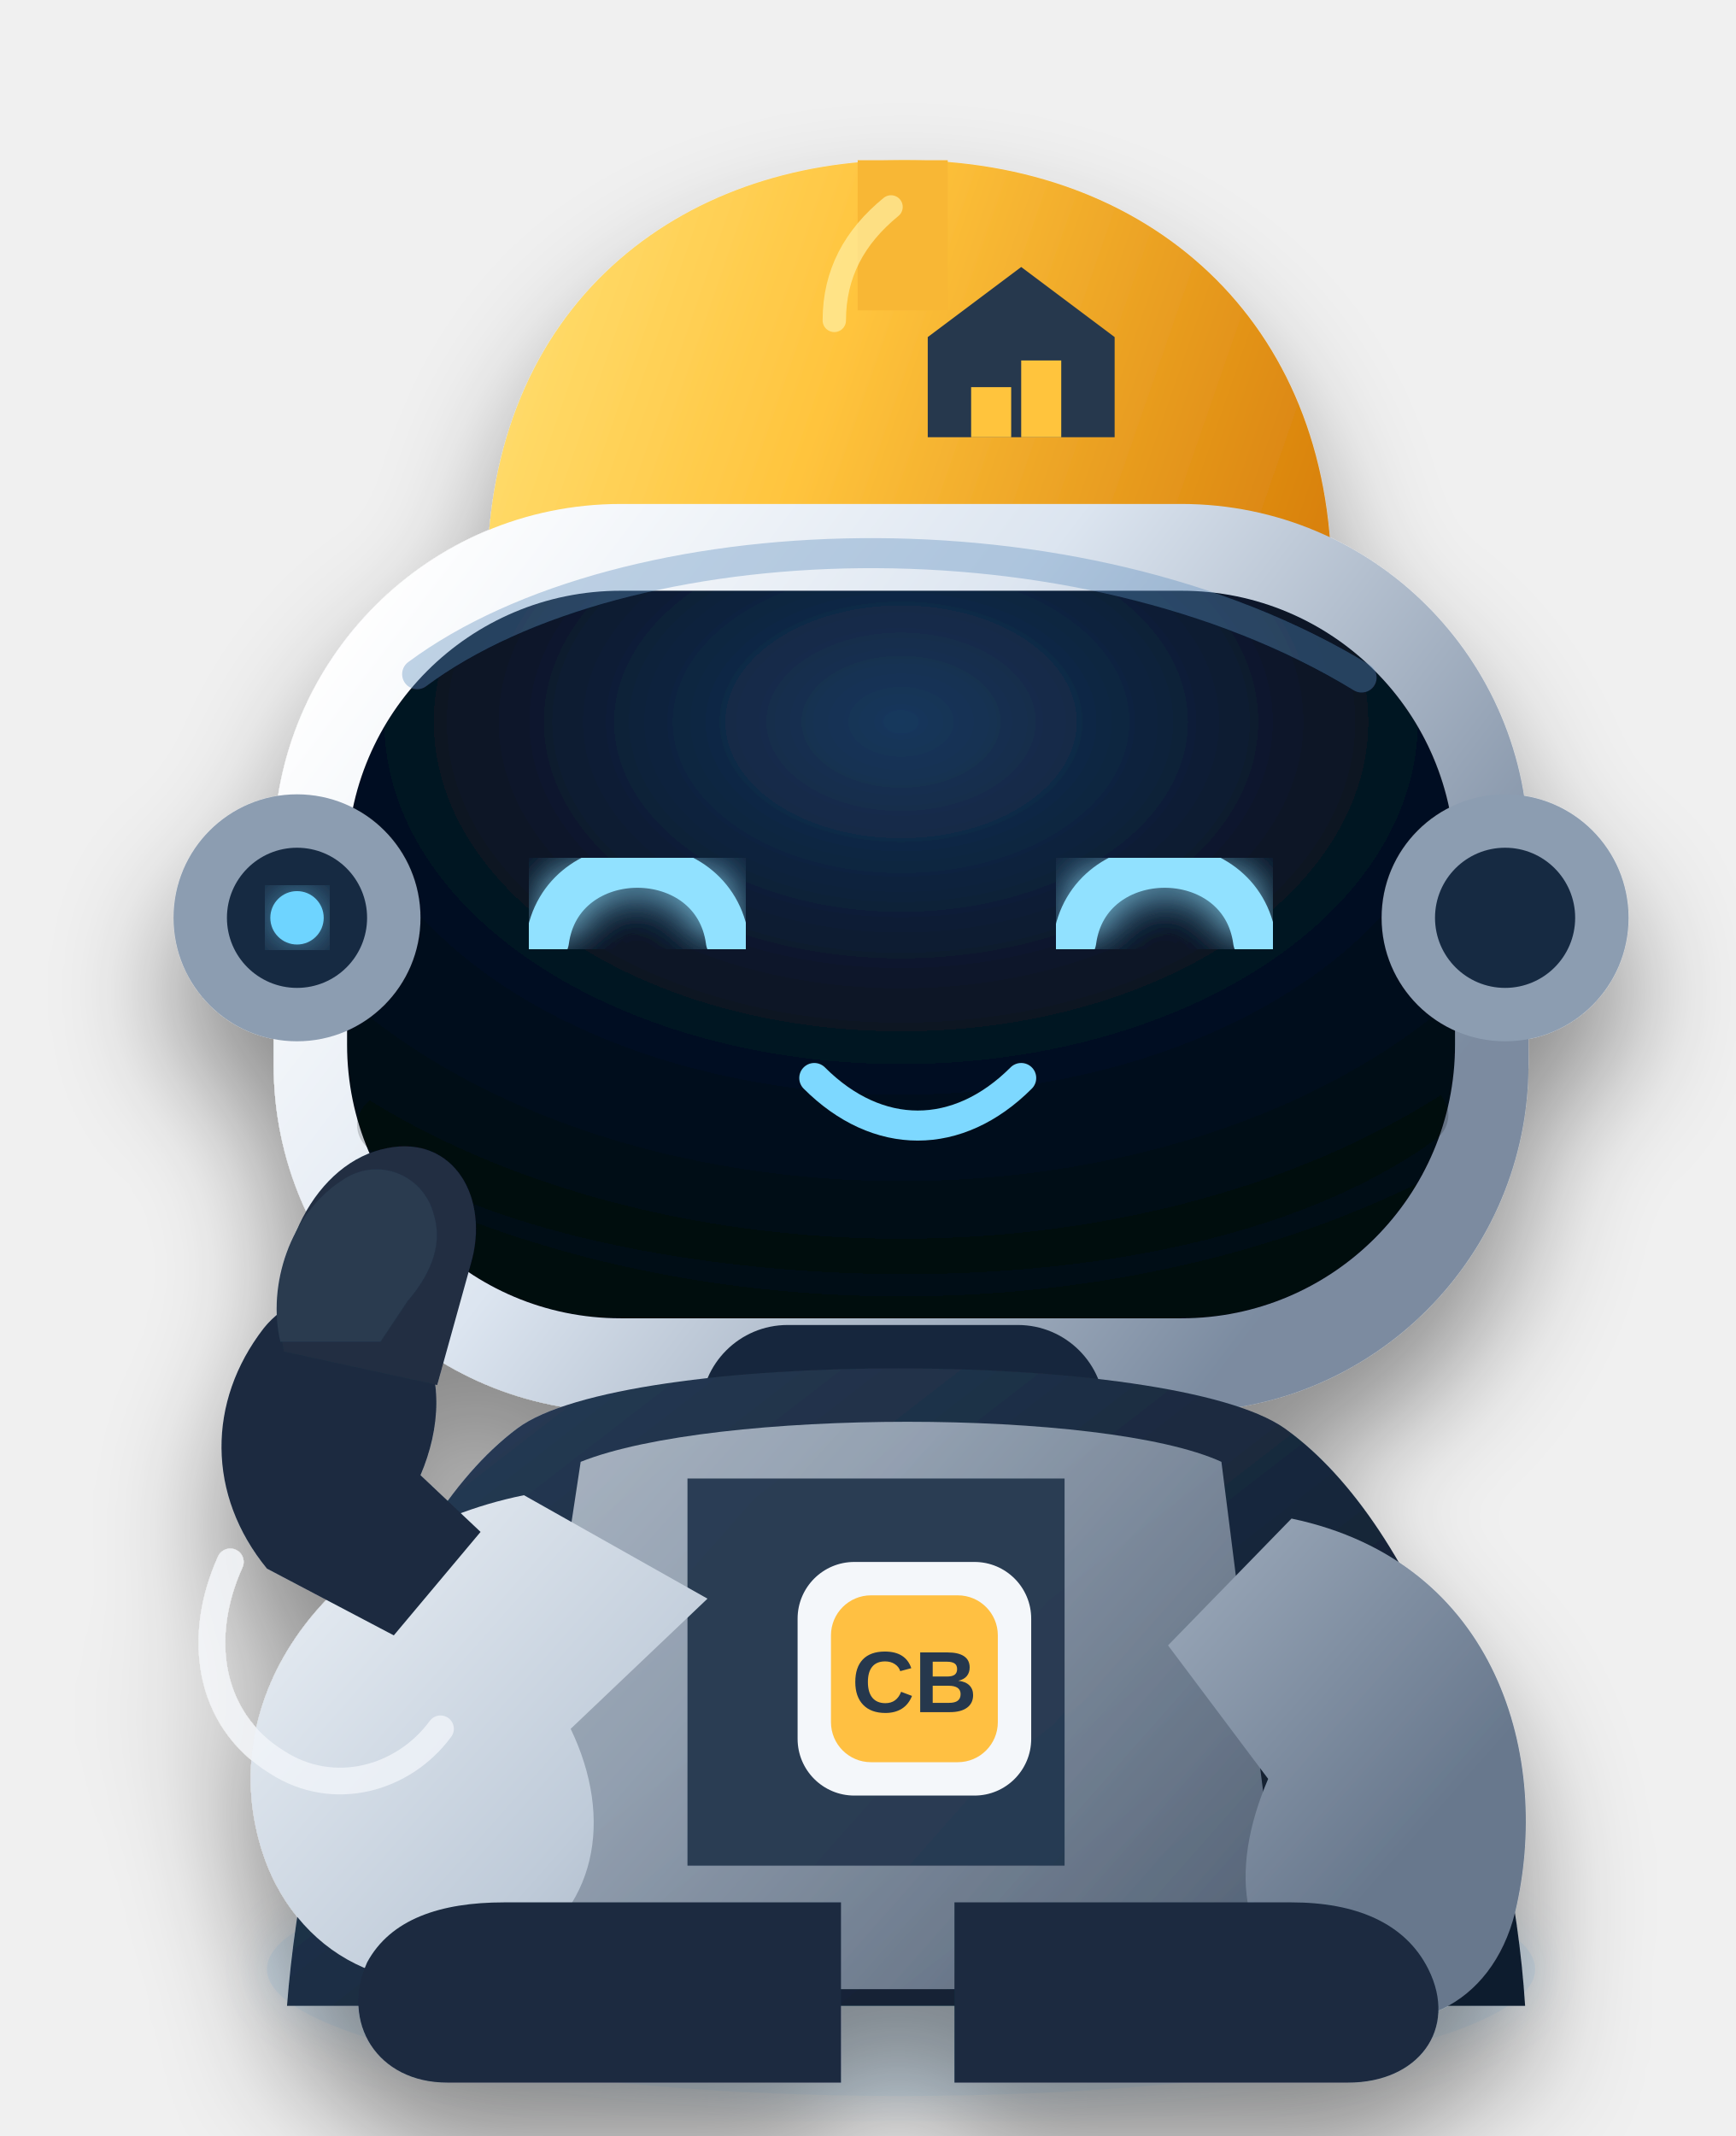
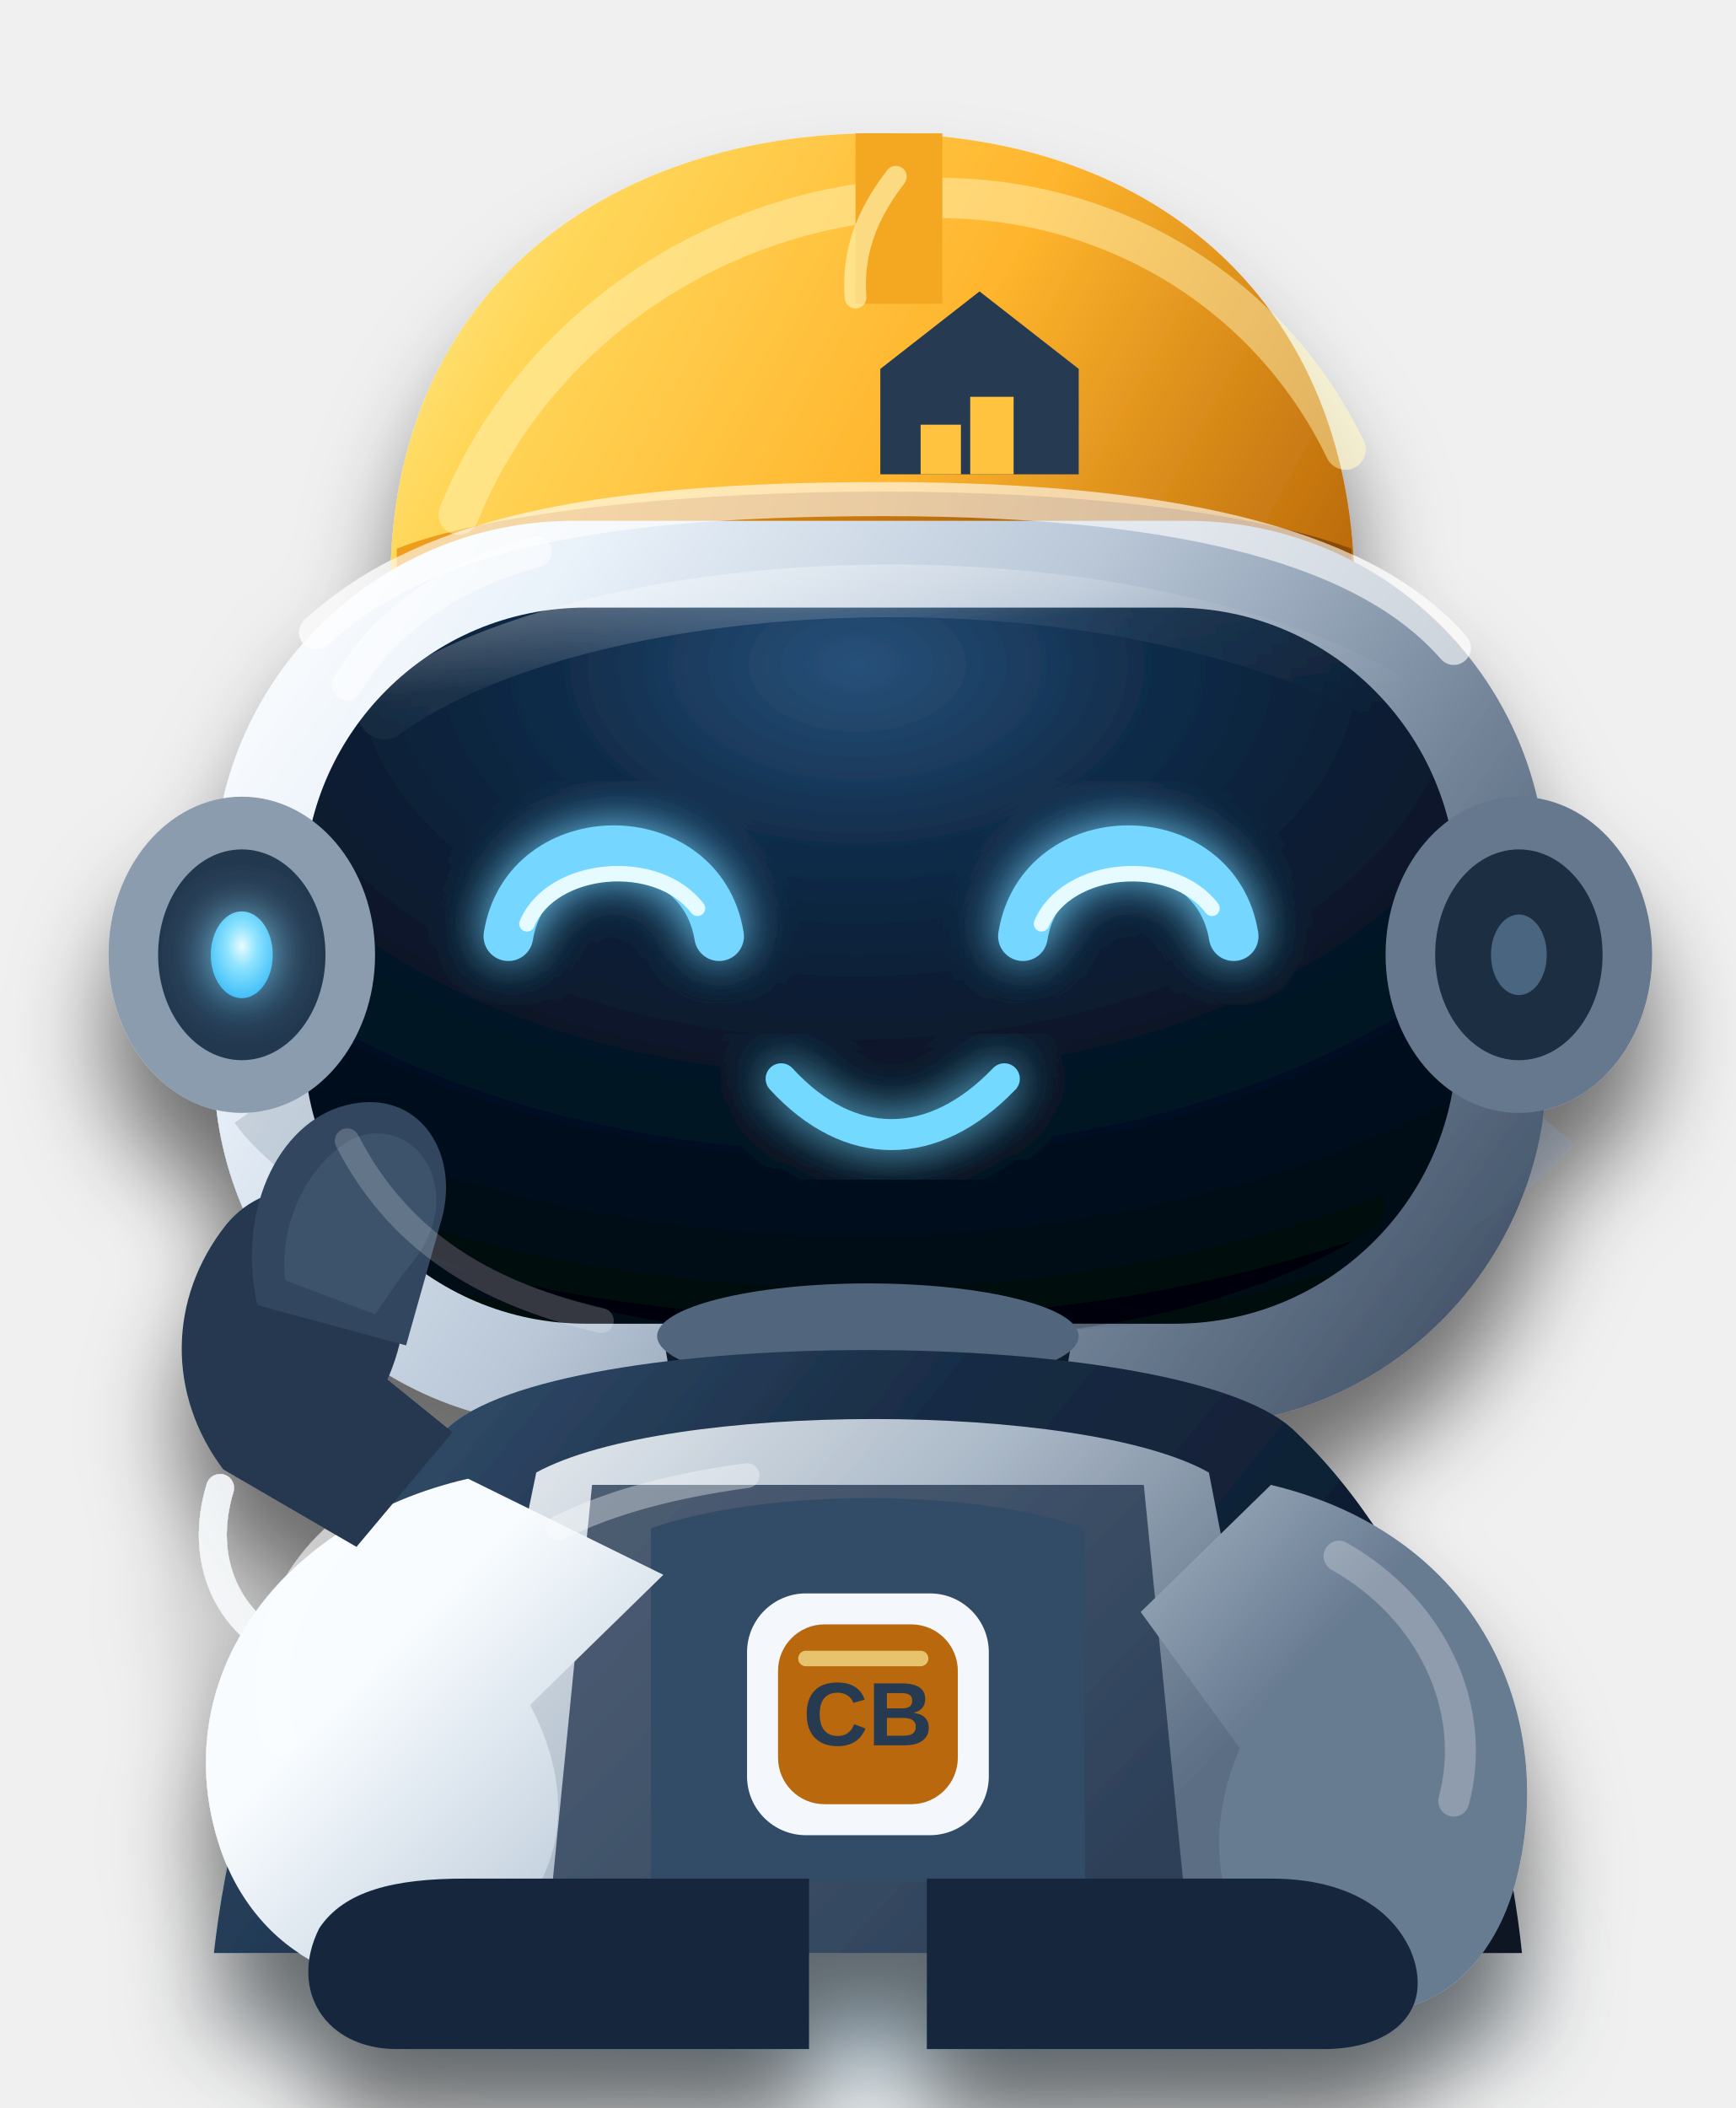
- <svg xmlns="http://www.w3.org/2000/svg" viewBox="0 0 520 640" fill="none">
+ <svg xmlns="http://www.w3.org/2000/svg" viewBox="0 0 560 680" fill="none">
  <defs>
-     <linearGradient id="helmet" x1="130" y1="80" x2="390" y2="170" gradientUnits="userSpaceOnUse">
-       <stop stop-color="#FFE37A" />
-       <stop offset=".45" stop-color="#FFC43D" />
-       <stop offset="1" stop-color="#D9820C" />
+     <linearGradient id="helmet" x1="110" y1="50" x2="420" y2="220" gradientUnits="userSpaceOnUse">
+       <stop stop-color="#FFF4A5" />
+       <stop offset=".22" stop-color="#FFD75A" />
+       <stop offset=".58" stop-color="#FFB52D" />
+       <stop offset="1" stop-color="#B96809" />
    </linearGradient>
-     <linearGradient id="shell" x1="115" y1="170" x2="390" y2="380" gradientUnits="userSpaceOnUse">
+     <linearGradient id="helmetSide" x1="130" y1="120" x2="400" y2="190" gradientUnits="userSpaceOnUse">
+       <stop stop-color="#F2A21E" />
+       <stop offset=".55" stop-color="#C9780A" />
+       <stop offset="1" stop-color="#8C4B06" />
+     </linearGradient>
+     <linearGradient id="chrome" x1="95" y1="160" x2="470" y2="430" gradientUnits="userSpaceOnUse">
      <stop stop-color="#FFFFFF" />
-       <stop offset=".45" stop-color="#DCE5F0" />
-       <stop offset="1" stop-color="#7B8BA0" />
+       <stop offset=".18" stop-color="#EAF2FA" />
+       <stop offset=".48" stop-color="#B9C7D7" />
+       <stop offset=".76" stop-color="#74859A" />
+       <stop offset="1" stop-color="#46566B" />
    </linearGradient>
-     <linearGradient id="body" x1="130" y1="360" x2="390" y2="590" gradientUnits="userSpaceOnUse">
-       <stop stop-color="#F3F7FB" />
-       <stop offset=".45" stop-color="#BFCBD9" />
-       <stop offset="1" stop-color="#68788D" />
+     <linearGradient id="chromeEdge" x1="100" y1="170" x2="460" y2="400" gradientUnits="userSpaceOnUse">
+       <stop stop-color="#FFFFFF" />
+       <stop offset=".4" stop-color="#C8D7E7" />
+       <stop offset="1" stop-color="#62758B" />
    </linearGradient>
-     <linearGradient id="suit" x1="180" y1="390" x2="350" y2="610" gradientUnits="userSpaceOnUse">
-       <stop stop-color="#263A54" />
-       <stop offset="1" stop-color="#101C2D" />
+     <radialGradient id="visor" cx="48%" cy="8%" r="95%">
+       <stop stop-color="#28517A" />
+       <stop offset=".28" stop-color="#102B49" />
+       <stop offset=".62" stop-color="#061525" />
+       <stop offset="1" stop-color="#010711" />
+     </radialGradient>
+     <linearGradient id="suit" x1="150" y1="420" x2="430" y2="650" gradientUnits="userSpaceOnUse">
+       <stop stop-color="#334D6B" />
+       <stop offset=".38" stop-color="#182C45" />
+       <stop offset="1" stop-color="#081423" />
    </linearGradient>
-     <radialGradient id="visor" cx="50%" cy="18%" r="80%">
-       <stop stop-color="#19385D" />
-       <stop offset=".48" stop-color="#071426" />
-       <stop offset="1" stop-color="#020811" />
+     <linearGradient id="chest" x1="205" y1="450" x2="360" y2="600" gradientUnits="userSpaceOnUse">
+       <stop stop-color="#F8FCFF" />
+       <stop offset=".42" stop-color="#C5D2DF" />
+       <stop offset="1" stop-color="#687B91" />
+     </linearGradient>
+     <radialGradient id="eye" cx="50%" cy="40%" r="70%">
+       <stop stop-color="#E7FBFF" />
+       <stop offset=".35" stop-color="#8DE3FF" />
+       <stop offset="1" stop-color="#2DB5F5" />
    </radialGradient>
-     <filter id="shadow" x="-30%" y="-30%" width="160%" height="180%">
-       <feDropShadow dx="0" dy="22" stdDeviation="18" flood-color="#000" flood-opacity=".42" />
+     <filter id="deepShadow" x="-35%" y="-35%" width="170%" height="190%">
+       <feGaussianBlur in="SourceAlpha" stdDeviation="15" result="blur" />
+       <feOffset dy="25" result="off" />
+       <feColorMatrix in="off" type="matrix" values="0 0 0 0 0 0 0 0 0 0 0 0 0 0 0 0 0 0 .55 0" result="shadow" />
+       <feMerge>
+         <feMergeNode in="shadow" />
+         <feMergeNode in="SourceGraphic" />
+       </feMerge>
    </filter>
-     <filter id="glow">
-       <feGaussianBlur stdDeviation="7" result="b" />
+     <filter id="blueGlow" x="-80%" y="-80%" width="260%" height="260%">
+       <feGaussianBlur stdDeviation="8" result="b" />
      <feMerge>
        <feMergeNode in="b" />
        <feMergeNode in="SourceGraphic" />
      </feMerge>
    </filter>
+     <filter id="softGlow" x="-80%" y="-80%" width="260%" height="260%">
+       <feGaussianBlur stdDeviation="18" />
+     </filter>
+     <linearGradient id="reflection" x1="0" y1="0" x2="1" y2="1">
+       <stop stop-color="#fff" stop-opacity=".8" />
+       <stop offset=".45" stop-color="#fff" stop-opacity=".12" />
+       <stop offset="1" stop-color="#fff" stop-opacity="0" />
+     </linearGradient>
  </defs>
-   <ellipse cx="270" cy="590" rx="190" ry="38" fill="#48AFFF" opacity=".14" filter="url(#glow)" />
-   <g filter="url(#shadow)">
-     <path d="M146 173C146 91 204 48 271 48c73 0 128 48 128 126v28H146v-29Z" fill="url(#helmet)" />
-     <path d="M139 174c35-18 249-18 270 0v29c-18 23-247 23-270 0v-29Z" fill="#E99B20" />
-     <path d="M257 48h27v45h-27z" rx="12" fill="#F8B735" />
-     <path d="M267 62c-11 9-17 20-17 34" stroke="#FFF0A4" stroke-width="7" stroke-linecap="round" opacity=".7" />
-     <path d="M278 101 306 80l28 21v30h-56v-30Z" fill="#26384E" />
-     <path d="M291 116h12v15h-12zM306 108h12v23h-12z" fill="#FFC43D" />
-     <rect x="82" y="151" width="376" height="272" rx="104" fill="url(#shell)" />
-     <rect x="104" y="177" width="332" height="218" rx="82" fill="url(#visor)" />
-     <path d="M125 202c62-46 198-51 283 1" stroke="#5F8EBF" stroke-opacity=".38" stroke-width="9" stroke-linecap="round" />
-     <path d="M116 337c55 41 229 55 309-3" stroke="#000" stroke-opacity=".18" stroke-width="18" stroke-linecap="round" />
-     <path d="M164 282c4-30 50-30 54 0" stroke="#91E1FF" stroke-width="13" stroke-linecap="round" filter="url(#glow)" />
-     <path d="M322 282c4-30 50-30 54 0" stroke="#91E1FF" stroke-width="13" stroke-linecap="round" filter="url(#glow)" />
-     <path d="M244 323c19 19 43 19 62 0" stroke="#7DD8FF" stroke-width="9" stroke-linecap="round" />
-     <circle cx="89" cy="275" r="37" fill="#8C9DB1" />
-     <circle cx="89" cy="275" r="21" fill="#182B43" />
-     <circle cx="89" cy="275" r="8" fill="#6ED4FF" filter="url(#glow)" />
-     <circle cx="451" cy="275" r="37" fill="#8C9DB1" />
-     <circle cx="451" cy="275" r="21" fill="#182B43" />
-     <rect x="210" y="397" width="121" height="58" rx="26" fill="#18283D" />
-     <path d="M155 428c32-24 196-24 230 0 42 30 68 110 72 173H86c5-64 29-143 69-173Z" fill="url(#suit)" />
-     <path d="M174 438c40-16 157-16 192 0l20 158H150l24-158Z" fill="url(#body)" opacity=".72" />
-     <path d="M206 443h113v116H206z" fill="#25384F" opacity=".95" />
-     <rect x="239" y="468" width="70" height="70" rx="17" fill="#F4F7FA" />
-     <rect x="249" y="478" width="50" height="50" rx="12" fill="#FFC043" />
-     <text x="274" y="513" text-anchor="middle" font-family="Arial,sans-serif" font-size="26" font-weight="900" fill="#26384E">CB</text>
-     <path d="M387 455c62 13 78 72 67 118-7 28-32 40-57 27-26-13-29-39-17-67l-30-40 37-38Z" fill="url(#body)" />
-     <path d="M157 448c-59 12-94 61-78 108 11 32 44 47 74 31 26-14 31-42 18-69l41-39-55-31Z" fill="url(#body)" />
-     <path d="M80 470c-18-22-18-50-1-72 12-15 35-13 46 2 8 12 7 28 1 42l18 17-26 31-38-20Z" fill="#1A2B40" />
-     <path d="M85 405c-5-30 10-57 31-61 20-4 31 15 25 35l-10 36-46-10Z" fill="#202F43" />
-     <path d="M84 402c-4-17 3-38 18-48 11-8 25-2 28 10 3 10-2 19-8 26l-8 12-30 0Z" fill="#2A3A50" />
-     <path d="M69 468c-10 22-7 47 14 60 17 11 38 5 49-10" stroke="#F5F8FC" stroke-width="8" stroke-linecap="round" opacity=".7" />
-     <path d="M151 570h101v54H134c-21 0-32-18-24-36 7-13 22-18 41-18Z" fill="#1A2B40" />
-     <path d="M286 570h101c19 0 34 6 41 20 9 18-3 34-24 34H286v-54Z" fill="#1A2B40" />
+   <ellipse cx="285" cy="638" rx="205" ry="32" fill="#4AB9FF" opacity=".2" filter="url(#softGlow)" />
+   <g filter="url(#deepShadow)">
+     <path d="M126 188c0-94 70-145 157-145 91 0 154 56 154 148v30H126v-33Z" fill="url(#helmet)" />
+     <path d="M128 177c55-22 235-27 308 0v45c-51 25-251 25-308 0v-45Z" fill="url(#helmetSide)" />
+     <path d="M148 166c22-55 75-94 135-101 67-8 125 26 151 80" stroke="#FFF5BA" stroke-width="13" stroke-linecap="round" opacity=".48" />
+     <path d="M276 43h28v55h-28z" rx="13" fill="#F4A821" />
+     <path d="M289 57c-10 13-14 25-13 39" stroke="#FFF5B4" stroke-width="7" stroke-linecap="round" opacity=".65" />
+     <path d="M284 119 316 94l32 25v34h-64v-34Z" fill="#263A51" />
+     <path d="M297 137h13v16h-13zM313 128h14v25h-14z" fill="#FFC340" />
+     <rect x="69" y="168" width="430" height="292" rx="116" fill="url(#chrome)" />
+     <path d="M102 204c33-30 84-43 183-43 100 0 157 17 184 48" stroke="#fff" stroke-width="11" opacity=".62" stroke-linecap="round" />
+     <path d="M87 354c48 66 333 96 410 6" stroke="#516378" stroke-width="28" opacity=".2" />
+     <rect x="98" y="196" width="372" height="231" rx="91" fill="url(#visor)" />
+     <path d="M124 230c63-46 224-56 320-7" stroke="url(#reflection)" stroke-width="17" stroke-linecap="round" opacity=".5" />
+     <path d="M132 389c67 38 224 49 304-1" stroke="#000" stroke-width="22" opacity=".2" stroke-linecap="round" />
+     <path d="M164 302c6-37 62-37 68 0" stroke="#75D7FF" stroke-width="16" stroke-linecap="round" filter="url(#blueGlow)" />
+     <path d="M330 302c6-37 62-37 68 0" stroke="#75D7FF" stroke-width="16" stroke-linecap="round" filter="url(#blueGlow)" />
+     <path d="M170 298c8-19 42-22 55-5" stroke="#E5FBFF" stroke-width="5" stroke-linecap="round" />
+     <path d="M336 298c8-19 42-22 55-5" stroke="#E5FBFF" stroke-width="5" stroke-linecap="round" />
+     <path d="M252 348c22 24 49 24 72 0" stroke="#73D9FF" stroke-width="10" stroke-linecap="round" filter="url(#blueGlow)" />
+     <ellipse cx="78" cy="308" rx="43" ry="51" fill="#8B9CAF" />
+     <ellipse cx="78" cy="308" rx="27" ry="34" fill="#24384F" />
+     <ellipse cx="78" cy="308" rx="10" ry="14" fill="url(#eye)" filter="url(#blueGlow)" />
+     <ellipse cx="490" cy="308" rx="43" ry="51" fill="#66788D" />
+     <ellipse cx="490" cy="308" rx="27" ry="34" fill="#1A2D43" />
+     <ellipse cx="490" cy="308" rx="9" ry="13" fill="#49657F" />
+     <path d="M214 431h132l-11 65H225l-11-65Z" fill="#0C1A2B" />
+     <ellipse cx="280" cy="431" rx="68" ry="17" fill="#51657C" />
+     <path d="M144 461c35-34 236-34 273 0 43 40 68 111 74 169H69c7-62 33-133 75-169Z" fill="url(#suit)" />
+     <path d="M173 475c42-23 176-23 217 0l30 155H141l32-155Z" fill="url(#chest)" opacity=".86" />
+     <path d="M191 479h178l15 151H176l15-151Z" fill="#1C314A" opacity=".74" />
+     <path d="M210 493c37-13 104-13 140 0v114H210V493Z" fill="#334B66" />
+     <rect x="241" y="514" width="78" height="78" rx="19" fill="#F8FBFF" opacity=".98" />
+     <rect x="251" y="524" width="58" height="58" rx="15" fill="url(#helmet)" />
+     <text x="280" y="563" text-anchor="middle" font-family="Arial,sans-serif" font-size="29" font-weight="900" fill="#263A51">CB</text>
+     <path d="M260 535h37" stroke="#FFF4A4" stroke-width="5" stroke-linecap="round" opacity=".65" />
+     <path d="M410 479c67 16 93 74 79 128-9 34-37 51-66 37-29-14-37-48-23-80l-32-44 42-41Z" fill="url(#chest)" />
+     <path d="M432 502c30 17 45 49 37 79" stroke="#fff" stroke-width="10" opacity=".25" stroke-linecap="round" />
+     <path d="M151 477c-61 14-98 65-80 119 12 36 49 54 80 35 30-18 37-49 20-81l43-42-63-31Z" fill="url(#chest)" />
+     <path d="M111 495c-18 15-28 40-21 66" stroke="#fff" stroke-width="11" opacity=".32" stroke-linecap="round" />
+     <path d="M72 474c-18-24-18-55 1-79 14-17 39-14 51 3 9 14 8 31 1 47l21 17-31 37-43-25Z" fill="#26394F" />
+     <path d="M83 421c-7-32 8-61 31-65 22-4 35 17 28 39l-11 39-48-13Z" fill="#31465E" />
+     <path d="M92 413c-2-17 6-35 19-44 12-8 26-1 29 12 3 12-3 22-10 30l-9 13-29-11Z" fill="#3D536C" />
+     <path d="M71 480c-7 23 2 44 23 53" stroke="#F8FCFF" stroke-width="9" opacity=".78" stroke-linecap="round" />
+     <path d="M150 606h111v55H128c-23 0-35-19-25-39 8-12 24-16 47-16Z" fill="#13263C" />
+     <path d="M299 606h111c22 0 38 8 45 23 8 19-5 32-28 32H299v-55Z" fill="#13263C" />
+     <path d="M112 221c13-22 35-36 61-43" stroke="#fff" stroke-width="10" stroke-linecap="round" opacity=".5" />
+     <path d="M112 368c18 35 48 50 82 58" stroke="#fff" stroke-width="8" stroke-linecap="round" opacity=".2" />
+     <path d="M180 493c18-9 39-14 61-17" stroke="#fff" stroke-width="8" stroke-linecap="round" opacity=".35" />
  </g>
</svg>
